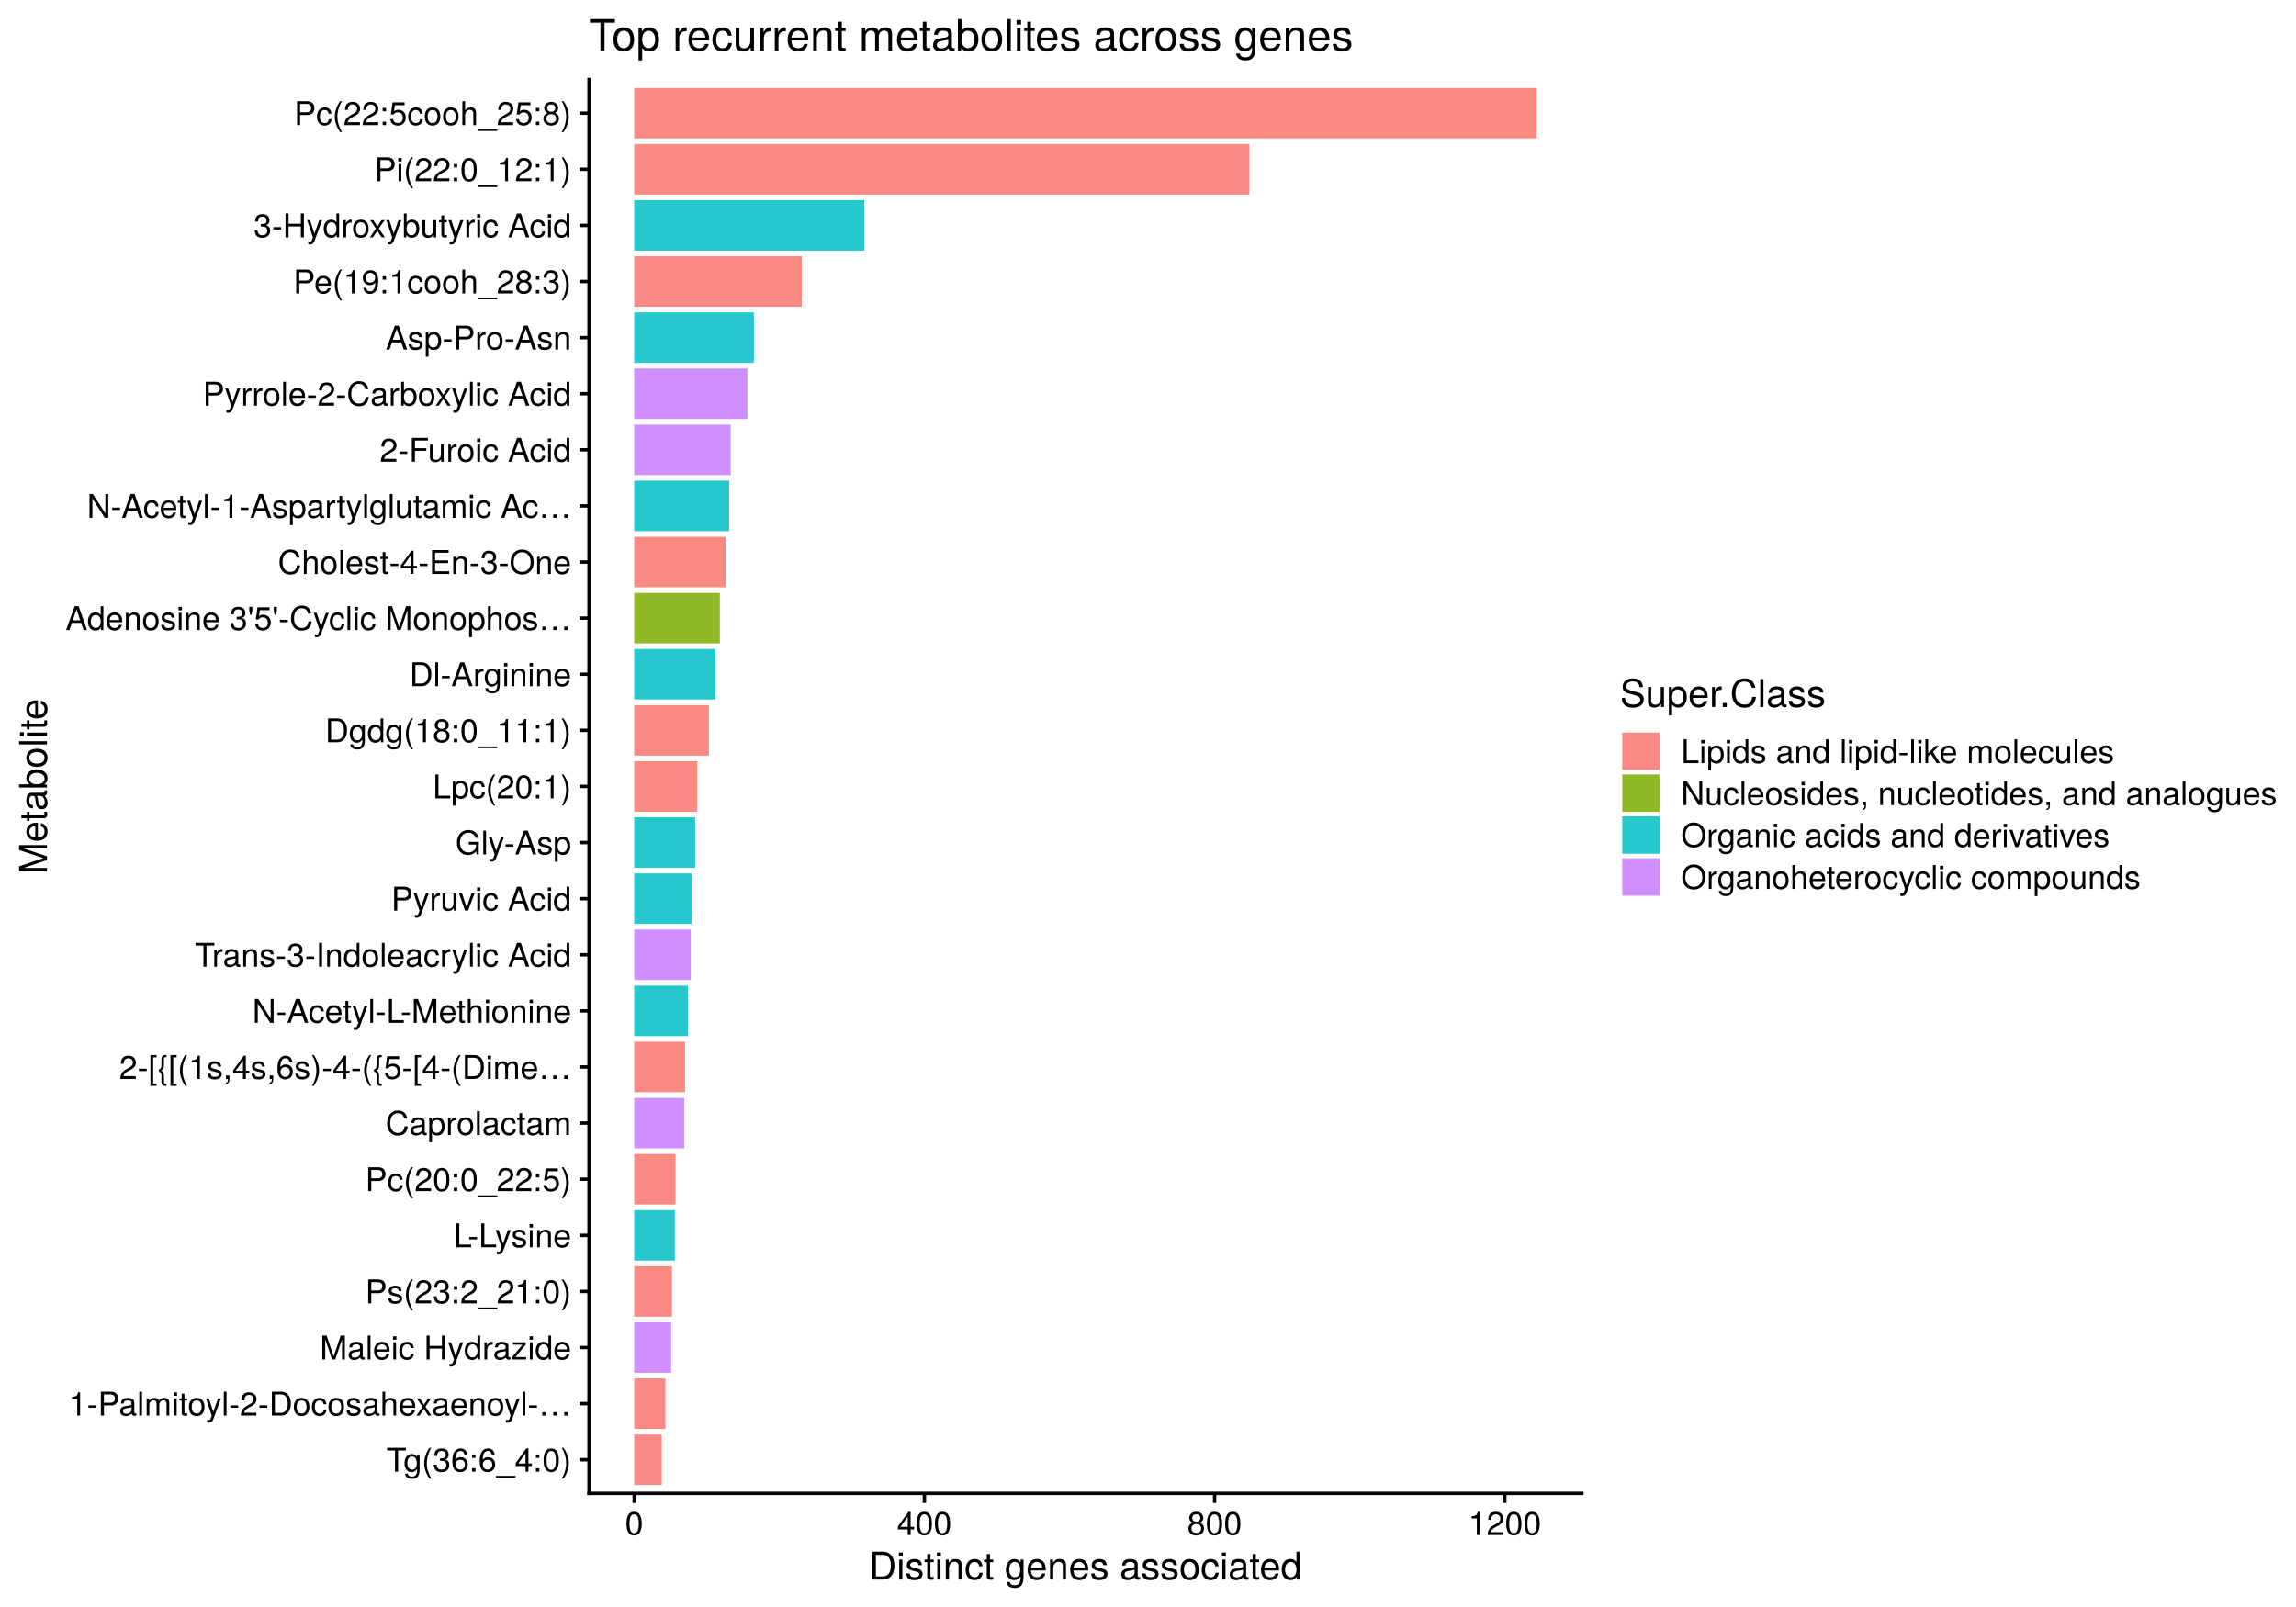
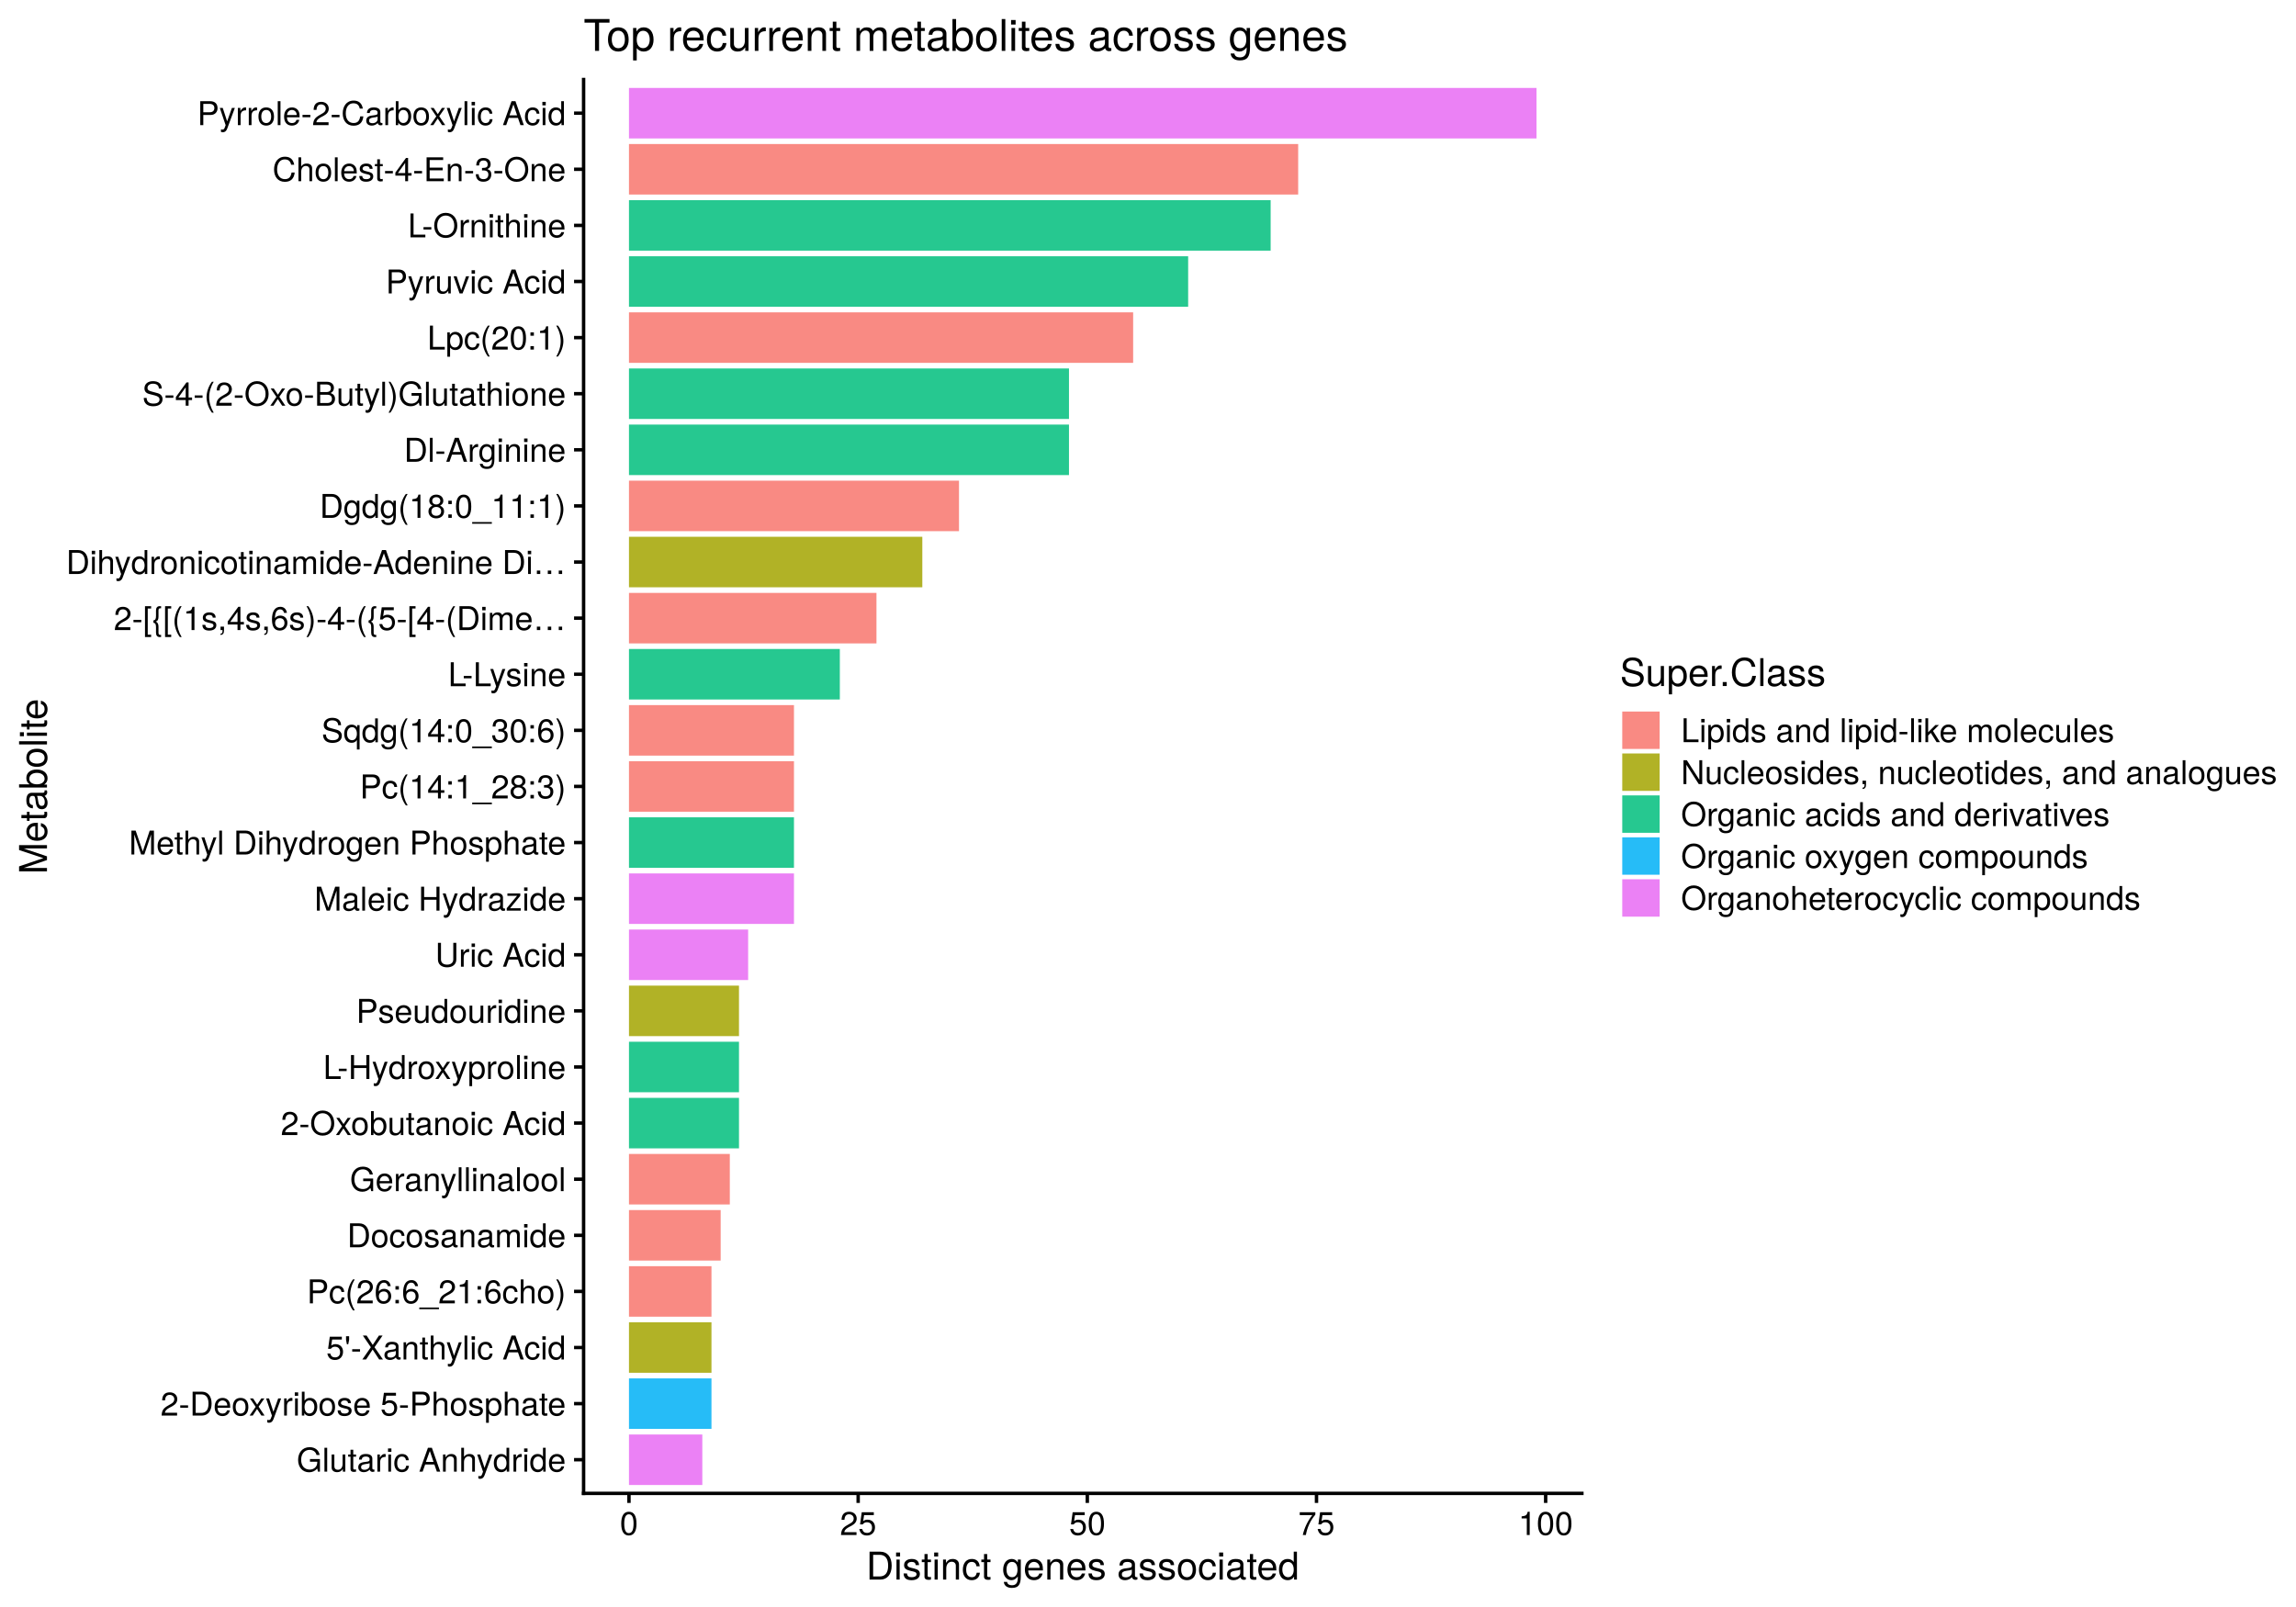
<svg xmlns="http://www.w3.org/2000/svg" class="svglite" width="720.00pt" height="504.00pt" viewBox="0 0 720.00 504.00">
  <defs>
    <style type="text/css">
    .svglite line, .svglite polyline, .svglite polygon, .svglite path, .svglite rect, .svglite circle {
      fill: none;
      stroke: #000000;
      stroke-linecap: round;
      stroke-linejoin: round;
      stroke-miterlimit: 10.00;
    }
    .svglite text {
      white-space: pre;
    }
  </style>
  </defs>
  <rect width="100%" height="100%" style="stroke: none; fill: none;" />
  <defs>
    <clipPath id="cpMC4wMHw3MjAuMDB8MC4wMHw1MDQuMDA=">
      <rect x="0.00" y="0.00" width="720.00" height="504.00" />
    </clipPath>
  </defs>
  <g clip-path="url(#cpMC4wMHw3MjAuMDB8MC4wMHw1MDQuMDA=)">
</g>
  <defs>
-     <clipPath id="cpMTg0LjcyfDQ5Ni4wNnwyNC45NHw0NjguMzc=">
-       <rect x="184.72" y="24.94" width="311.33" height="443.44" />
+     <clipPath id="cpMTgzLjAxfDQ5Ni4wNnwyNC45NHw0NjguMzc=">
+       <rect x="183.01" y="24.94" width="313.04" height="443.44" />
    </clipPath>
  </defs>
-   <g clip-path="url(#cpMTg0LjcyfDQ5Ni4wNnwyNC45NHw0NjguMzc=)">
-     <rect x="198.88" y="27.58" width="283.03" height="15.84" style="stroke-width: 1.07; stroke: none; stroke-linecap: butt; stroke-linejoin: miter; fill: #F8766D; fill-opacity: 0.85;" />
-     <rect x="198.88" y="45.17" width="192.93" height="15.84" style="stroke-width: 1.07; stroke: none; stroke-linecap: butt; stroke-linejoin: miter; fill: #F8766D; fill-opacity: 0.85;" />
-     <rect x="198.88" y="62.77" width="72.12" height="15.84" style="stroke-width: 1.07; stroke: none; stroke-linecap: butt; stroke-linejoin: miter; fill: #00BFC4; fill-opacity: 0.85;" />
-     <rect x="198.88" y="80.37" width="52.56" height="15.84" style="stroke-width: 1.07; stroke: none; stroke-linecap: butt; stroke-linejoin: miter; fill: #F8766D; fill-opacity: 0.85;" />
-     <rect x="198.88" y="97.96" width="37.54" height="15.84" style="stroke-width: 1.07; stroke: none; stroke-linecap: butt; stroke-linejoin: miter; fill: #00BFC4; fill-opacity: 0.85;" />
-     <rect x="198.88" y="115.56" width="35.49" height="15.84" style="stroke-width: 1.07; stroke: none; stroke-linecap: butt; stroke-linejoin: miter; fill: #C77CFF; fill-opacity: 0.85;" />
-     <rect x="198.88" y="133.16" width="30.26" height="15.84" style="stroke-width: 1.07; stroke: none; stroke-linecap: butt; stroke-linejoin: miter; fill: #C77CFF; fill-opacity: 0.85;" />
-     <rect x="198.88" y="150.75" width="29.80" height="15.84" style="stroke-width: 1.07; stroke: none; stroke-linecap: butt; stroke-linejoin: miter; fill: #00BFC4; fill-opacity: 0.85;" />
-     <rect x="198.88" y="168.35" width="28.67" height="15.84" style="stroke-width: 1.07; stroke: none; stroke-linecap: butt; stroke-linejoin: miter; fill: #F8766D; fill-opacity: 0.85;" />
-     <rect x="198.88" y="185.95" width="26.85" height="15.84" style="stroke-width: 1.07; stroke: none; stroke-linecap: butt; stroke-linejoin: miter; fill: #7CAE00; fill-opacity: 0.85;" />
-     <rect x="198.88" y="203.54" width="25.48" height="15.84" style="stroke-width: 1.07; stroke: none; stroke-linecap: butt; stroke-linejoin: miter; fill: #00BFC4; fill-opacity: 0.85;" />
-     <rect x="198.88" y="221.14" width="23.43" height="15.84" style="stroke-width: 1.07; stroke: none; stroke-linecap: butt; stroke-linejoin: miter; fill: #F8766D; fill-opacity: 0.85;" />
-     <rect x="198.88" y="238.74" width="19.79" height="15.84" style="stroke-width: 1.07; stroke: none; stroke-linecap: butt; stroke-linejoin: miter; fill: #F8766D; fill-opacity: 0.85;" />
-     <rect x="198.88" y="256.33" width="19.11" height="15.84" style="stroke-width: 1.07; stroke: none; stroke-linecap: butt; stroke-linejoin: miter; fill: #00BFC4; fill-opacity: 0.85;" />
-     <rect x="198.88" y="273.93" width="17.97" height="15.84" style="stroke-width: 1.07; stroke: none; stroke-linecap: butt; stroke-linejoin: miter; fill: #00BFC4; fill-opacity: 0.85;" />
-     <rect x="198.88" y="291.53" width="17.75" height="15.84" style="stroke-width: 1.07; stroke: none; stroke-linecap: butt; stroke-linejoin: miter; fill: #C77CFF; fill-opacity: 0.85;" />
-     <rect x="198.88" y="309.12" width="16.84" height="15.84" style="stroke-width: 1.07; stroke: none; stroke-linecap: butt; stroke-linejoin: miter; fill: #00BFC4; fill-opacity: 0.85;" />
-     <rect x="198.88" y="326.72" width="15.93" height="15.84" style="stroke-width: 1.07; stroke: none; stroke-linecap: butt; stroke-linejoin: miter; fill: #F8766D; fill-opacity: 0.85;" />
-     <rect x="198.88" y="344.32" width="15.70" height="15.84" style="stroke-width: 1.07; stroke: none; stroke-linecap: butt; stroke-linejoin: miter; fill: #C77CFF; fill-opacity: 0.85;" />
-     <rect x="198.88" y="361.91" width="12.97" height="15.84" style="stroke-width: 1.07; stroke: none; stroke-linecap: butt; stroke-linejoin: miter; fill: #F8766D; fill-opacity: 0.85;" />
-     <rect x="198.88" y="379.51" width="12.74" height="15.84" style="stroke-width: 1.07; stroke: none; stroke-linecap: butt; stroke-linejoin: miter; fill: #00BFC4; fill-opacity: 0.85;" />
-     <rect x="198.88" y="397.11" width="11.83" height="15.84" style="stroke-width: 1.07; stroke: none; stroke-linecap: butt; stroke-linejoin: miter; fill: #F8766D; fill-opacity: 0.85;" />
-     <rect x="198.88" y="414.70" width="11.60" height="15.84" style="stroke-width: 1.07; stroke: none; stroke-linecap: butt; stroke-linejoin: miter; fill: #C77CFF; fill-opacity: 0.85;" />
-     <rect x="198.88" y="432.30" width="9.78" height="15.84" style="stroke-width: 1.07; stroke: none; stroke-linecap: butt; stroke-linejoin: miter; fill: #F8766D; fill-opacity: 0.85;" />
-     <rect x="198.88" y="449.90" width="8.65" height="15.84" style="stroke-width: 1.07; stroke: none; stroke-linecap: butt; stroke-linejoin: miter; fill: #F8766D; fill-opacity: 0.85;" />
+   <g clip-path="url(#cpMTgzLjAxfDQ5Ni4wNnwyNC45NHw0NjguMzc=)">
+     <rect x="197.24" y="27.58" width="284.59" height="15.84" style="stroke-width: 1.07; stroke: none; stroke-linecap: butt; stroke-linejoin: miter; fill: #E76BF3; fill-opacity: 0.85;" />
+     <rect x="197.24" y="45.17" width="209.85" height="15.84" style="stroke-width: 1.07; stroke: none; stroke-linecap: butt; stroke-linejoin: miter; fill: #F8766D; fill-opacity: 0.85;" />
+     <rect x="197.24" y="62.77" width="201.22" height="15.84" style="stroke-width: 1.07; stroke: none; stroke-linecap: butt; stroke-linejoin: miter; fill: #00BF7D; fill-opacity: 0.85;" />
+     <rect x="197.24" y="80.37" width="175.35" height="15.84" style="stroke-width: 1.07; stroke: none; stroke-linecap: butt; stroke-linejoin: miter; fill: #00BF7D; fill-opacity: 0.85;" />
+     <rect x="197.24" y="97.96" width="158.10" height="15.84" style="stroke-width: 1.07; stroke: none; stroke-linecap: butt; stroke-linejoin: miter; fill: #F8766D; fill-opacity: 0.85;" />
+     <rect x="197.24" y="133.16" width="137.98" height="15.84" style="stroke-width: 1.07; stroke: none; stroke-linecap: butt; stroke-linejoin: miter; fill: #00BF7D; fill-opacity: 0.85;" />
+     <rect x="197.24" y="115.56" width="137.98" height="15.84" style="stroke-width: 1.07; stroke: none; stroke-linecap: butt; stroke-linejoin: miter; fill: #00BF7D; fill-opacity: 0.85;" />
+     <rect x="197.24" y="150.75" width="103.49" height="15.84" style="stroke-width: 1.07; stroke: none; stroke-linecap: butt; stroke-linejoin: miter; fill: #F8766D; fill-opacity: 0.85;" />
+     <rect x="197.24" y="168.35" width="91.99" height="15.84" style="stroke-width: 1.07; stroke: none; stroke-linecap: butt; stroke-linejoin: miter; fill: #A3A500; fill-opacity: 0.85;" />
+     <rect x="197.24" y="185.95" width="77.61" height="15.84" style="stroke-width: 1.07; stroke: none; stroke-linecap: butt; stroke-linejoin: miter; fill: #F8766D; fill-opacity: 0.85;" />
+     <rect x="197.24" y="203.54" width="66.12" height="15.84" style="stroke-width: 1.07; stroke: none; stroke-linecap: butt; stroke-linejoin: miter; fill: #00BF7D; fill-opacity: 0.85;" />
+     <rect x="197.24" y="273.93" width="51.74" height="15.84" style="stroke-width: 1.07; stroke: none; stroke-linecap: butt; stroke-linejoin: miter; fill: #E76BF3; fill-opacity: 0.85;" />
+     <rect x="197.24" y="256.33" width="51.74" height="15.84" style="stroke-width: 1.07; stroke: none; stroke-linecap: butt; stroke-linejoin: miter; fill: #00BF7D; fill-opacity: 0.85;" />
+     <rect x="197.24" y="221.14" width="51.74" height="15.84" style="stroke-width: 1.07; stroke: none; stroke-linecap: butt; stroke-linejoin: miter; fill: #F8766D; fill-opacity: 0.85;" />
+     <rect x="197.24" y="238.74" width="51.74" height="15.84" style="stroke-width: 1.07; stroke: none; stroke-linecap: butt; stroke-linejoin: miter; fill: #F8766D; fill-opacity: 0.85;" />
+     <rect x="197.24" y="291.53" width="37.37" height="15.84" style="stroke-width: 1.07; stroke: none; stroke-linecap: butt; stroke-linejoin: miter; fill: #E76BF3; fill-opacity: 0.85;" />
+     <rect x="197.24" y="344.32" width="34.50" height="15.84" style="stroke-width: 1.07; stroke: none; stroke-linecap: butt; stroke-linejoin: miter; fill: #00BF7D; fill-opacity: 0.85;" />
+     <rect x="197.24" y="309.12" width="34.50" height="15.84" style="stroke-width: 1.07; stroke: none; stroke-linecap: butt; stroke-linejoin: miter; fill: #A3A500; fill-opacity: 0.85;" />
+     <rect x="197.24" y="326.72" width="34.50" height="15.84" style="stroke-width: 1.07; stroke: none; stroke-linecap: butt; stroke-linejoin: miter; fill: #00BF7D; fill-opacity: 0.85;" />
+     <rect x="197.24" y="361.91" width="31.62" height="15.84" style="stroke-width: 1.07; stroke: none; stroke-linecap: butt; stroke-linejoin: miter; fill: #F8766D; fill-opacity: 0.85;" />
+     <rect x="197.24" y="379.51" width="28.75" height="15.84" style="stroke-width: 1.07; stroke: none; stroke-linecap: butt; stroke-linejoin: miter; fill: #F8766D; fill-opacity: 0.85;" />
+     <rect x="197.24" y="432.30" width="25.87" height="15.84" style="stroke-width: 1.07; stroke: none; stroke-linecap: butt; stroke-linejoin: miter; fill: #00B0F6; fill-opacity: 0.85;" />
+     <rect x="197.24" y="414.70" width="25.87" height="15.84" style="stroke-width: 1.07; stroke: none; stroke-linecap: butt; stroke-linejoin: miter; fill: #A3A500; fill-opacity: 0.85;" />
+     <rect x="197.24" y="397.11" width="25.87" height="15.84" style="stroke-width: 1.07; stroke: none; stroke-linecap: butt; stroke-linejoin: miter; fill: #F8766D; fill-opacity: 0.85;" />
+     <rect x="197.24" y="449.90" width="23.00" height="15.84" style="stroke-width: 1.07; stroke: none; stroke-linecap: butt; stroke-linejoin: miter; fill: #E76BF3; fill-opacity: 0.85;" />
  </g>
  <g clip-path="url(#cpMC4wMHw3MjAuMDB8MC4wMHw1MDQuMDA=)">
-     <polyline points="184.72,468.37 184.72,24.94 " style="stroke-width: 1.07; stroke-linecap: square;" />
-     <text x="179.17" y="461.56" text-anchor="end" style="font-size: 10.29px; font-weight: 0; font-family: &quot;TeX Gyre Heros&quot;;" textLength="58.87px" lengthAdjust="spacingAndGlyphs">Tg(36:6_4:0)</text>
-     <text x="179.17" y="443.97" text-anchor="end" style="font-size: 10.29px; font-weight: 0; font-family: &quot;TeX Gyre Heros&quot;;" textLength="158.84px" lengthAdjust="spacingAndGlyphs">1-Palmitoyl-2-Docosahexaenoyl-…</text>
-     <text x="179.17" y="426.37" text-anchor="end" style="font-size: 10.29px; font-weight: 0; font-family: &quot;TeX Gyre Heros&quot;;" textLength="78.84px" lengthAdjust="spacingAndGlyphs">Maleic Hydrazide</text>
-     <text x="179.17" y="408.77" text-anchor="end" style="font-size: 10.29px; font-weight: 0; font-family: &quot;TeX Gyre Heros&quot;;" textLength="64.58px" lengthAdjust="spacingAndGlyphs">Ps(23:2_21:0)</text>
-     <text x="179.17" y="391.18" text-anchor="end" style="font-size: 10.29px; font-weight: 0; font-family: &quot;TeX Gyre Heros&quot;;" textLength="38.86px" lengthAdjust="spacingAndGlyphs">L-Lysine</text>
-     <text x="179.17" y="373.58" text-anchor="end" style="font-size: 10.29px; font-weight: 0; font-family: &quot;TeX Gyre Heros&quot;;" textLength="64.58px" lengthAdjust="spacingAndGlyphs">Pc(20:0_22:5)</text>
-     <text x="179.17" y="355.98" text-anchor="end" style="font-size: 10.29px; font-weight: 0; font-family: &quot;TeX Gyre Heros&quot;;" textLength="58.28px" lengthAdjust="spacingAndGlyphs">Caprolactam</text>
-     <text x="179.17" y="338.39" text-anchor="end" style="font-size: 10.29px; font-weight: 0; font-family: &quot;TeX Gyre Heros&quot;;" textLength="141.71px" lengthAdjust="spacingAndGlyphs">2-[{[(1s,4s,6s)-4-({5-[4-(Dime…</text>
-     <text x="179.17" y="320.79" text-anchor="end" style="font-size: 10.29px; font-weight: 0; font-family: &quot;TeX Gyre Heros&quot;;" textLength="101.70px" lengthAdjust="spacingAndGlyphs">N-Acetyl-L-Methionine</text>
-     <text x="179.17" y="303.19" text-anchor="end" style="font-size: 10.29px; font-weight: 0; font-family: &quot;TeX Gyre Heros&quot;;" textLength="118.84px" lengthAdjust="spacingAndGlyphs">Trans-3-Indoleacrylic Acid</text>
-     <text x="179.17" y="285.60" text-anchor="end" style="font-size: 10.29px; font-weight: 0; font-family: &quot;TeX Gyre Heros&quot;;" textLength="56.56px" lengthAdjust="spacingAndGlyphs">Pyruvic Acid</text>
-     <text x="179.17" y="268.00" text-anchor="end" style="font-size: 10.29px; font-weight: 0; font-family: &quot;TeX Gyre Heros&quot;;" textLength="36.56px" lengthAdjust="spacingAndGlyphs">Gly-Asp</text>
-     <text x="179.17" y="250.40" text-anchor="end" style="font-size: 10.29px; font-weight: 0; font-family: &quot;TeX Gyre Heros&quot;;" textLength="43.44px" lengthAdjust="spacingAndGlyphs">Lpc(20:1)</text>
-     <text x="179.17" y="232.81" text-anchor="end" style="font-size: 10.29px; font-weight: 0; font-family: &quot;TeX Gyre Heros&quot;;" textLength="77.16px" lengthAdjust="spacingAndGlyphs">Dgdg(18:0_11:1)</text>
-     <text x="179.17" y="215.21" text-anchor="end" style="font-size: 10.29px; font-weight: 0; font-family: &quot;TeX Gyre Heros&quot;;" textLength="50.85px" lengthAdjust="spacingAndGlyphs">Dl-Arginine</text>
-     <text x="179.17" y="197.61" text-anchor="end" style="font-size: 10.29px; font-weight: 0; font-family: &quot;TeX Gyre Heros&quot;;" textLength="158.78px" lengthAdjust="spacingAndGlyphs">Adenosine 3'5'-Cyclic Monophos…</text>
-     <text x="179.17" y="180.02" text-anchor="end" style="font-size: 10.29px; font-weight: 0; font-family: &quot;TeX Gyre Heros&quot;;" textLength="92.00px" lengthAdjust="spacingAndGlyphs">Cholest-4-En-3-One</text>
-     <text x="179.17" y="162.42" text-anchor="end" style="font-size: 10.29px; font-weight: 0; font-family: &quot;TeX Gyre Heros&quot;;" textLength="151.96px" lengthAdjust="spacingAndGlyphs">N-Acetyl-1-Aspartylglutamic Ac…</text>
-     <text x="179.17" y="144.82" text-anchor="end" style="font-size: 10.29px; font-weight: 0; font-family: &quot;TeX Gyre Heros&quot;;" textLength="60.56px" lengthAdjust="spacingAndGlyphs">2-Furoic Acid</text>
-     <text x="179.17" y="127.23" text-anchor="end" style="font-size: 10.29px; font-weight: 0; font-family: &quot;TeX Gyre Heros&quot;;" textLength="115.98px" lengthAdjust="spacingAndGlyphs">Pyrrole-2-Carboxylic Acid</text>
-     <text x="179.17" y="109.63" text-anchor="end" style="font-size: 10.29px; font-weight: 0; font-family: &quot;TeX Gyre Heros&quot;;" textLength="58.28px" lengthAdjust="spacingAndGlyphs">Asp-Pro-Asn</text>
-     <text x="179.17" y="92.03" text-anchor="end" style="font-size: 10.29px; font-weight: 0; font-family: &quot;TeX Gyre Heros&quot;;" textLength="87.45px" lengthAdjust="spacingAndGlyphs">Pe(19:1cooh_28:3)</text>
-     <text x="179.17" y="74.44" text-anchor="end" style="font-size: 10.29px; font-weight: 0; font-family: &quot;TeX Gyre Heros&quot;;" textLength="99.99px" lengthAdjust="spacingAndGlyphs">3-Hydroxybutyric Acid</text>
-     <text x="179.17" y="56.84" text-anchor="end" style="font-size: 10.29px; font-weight: 0; font-family: &quot;TeX Gyre Heros&quot;;" textLength="61.73px" lengthAdjust="spacingAndGlyphs">Pi(22:0_12:1)</text>
-     <text x="179.17" y="39.24" text-anchor="end" style="font-size: 10.29px; font-weight: 0; font-family: &quot;TeX Gyre Heros&quot;;" textLength="86.88px" lengthAdjust="spacingAndGlyphs">Pc(22:5cooh_25:8)</text>
-     <polyline points="181.74,457.81 184.72,457.81 " style="stroke-width: 1.07; stroke-linecap: butt;" />
-     <polyline points="181.74,440.22 184.72,440.22 " style="stroke-width: 1.07; stroke-linecap: butt;" />
-     <polyline points="181.74,422.62 184.72,422.62 " style="stroke-width: 1.07; stroke-linecap: butt;" />
-     <polyline points="181.74,405.02 184.72,405.02 " style="stroke-width: 1.07; stroke-linecap: butt;" />
-     <polyline points="181.74,387.43 184.72,387.43 " style="stroke-width: 1.07; stroke-linecap: butt;" />
-     <polyline points="181.74,369.83 184.72,369.83 " style="stroke-width: 1.07; stroke-linecap: butt;" />
-     <polyline points="181.74,352.23 184.72,352.23 " style="stroke-width: 1.07; stroke-linecap: butt;" />
-     <polyline points="181.74,334.64 184.72,334.64 " style="stroke-width: 1.07; stroke-linecap: butt;" />
-     <polyline points="181.74,317.04 184.72,317.04 " style="stroke-width: 1.07; stroke-linecap: butt;" />
-     <polyline points="181.74,299.44 184.72,299.44 " style="stroke-width: 1.07; stroke-linecap: butt;" />
-     <polyline points="181.74,281.85 184.72,281.85 " style="stroke-width: 1.07; stroke-linecap: butt;" />
-     <polyline points="181.74,264.25 184.72,264.25 " style="stroke-width: 1.07; stroke-linecap: butt;" />
-     <polyline points="181.74,246.65 184.72,246.65 " style="stroke-width: 1.07; stroke-linecap: butt;" />
-     <polyline points="181.74,229.06 184.72,229.06 " style="stroke-width: 1.07; stroke-linecap: butt;" />
-     <polyline points="181.74,211.46 184.72,211.46 " style="stroke-width: 1.07; stroke-linecap: butt;" />
-     <polyline points="181.74,193.86 184.72,193.86 " style="stroke-width: 1.07; stroke-linecap: butt;" />
-     <polyline points="181.74,176.27 184.72,176.27 " style="stroke-width: 1.07; stroke-linecap: butt;" />
-     <polyline points="181.74,158.67 184.72,158.67 " style="stroke-width: 1.07; stroke-linecap: butt;" />
-     <polyline points="181.74,141.07 184.72,141.07 " style="stroke-width: 1.07; stroke-linecap: butt;" />
-     <polyline points="181.74,123.48 184.72,123.48 " style="stroke-width: 1.07; stroke-linecap: butt;" />
-     <polyline points="181.74,105.88 184.72,105.88 " style="stroke-width: 1.07; stroke-linecap: butt;" />
-     <polyline points="181.74,88.28 184.72,88.28 " style="stroke-width: 1.07; stroke-linecap: butt;" />
-     <polyline points="181.74,70.69 184.72,70.69 " style="stroke-width: 1.07; stroke-linecap: butt;" />
-     <polyline points="181.74,53.09 184.72,53.09 " style="stroke-width: 1.07; stroke-linecap: butt;" />
-     <polyline points="181.74,35.49 184.72,35.49 " style="stroke-width: 1.07; stroke-linecap: butt;" />
-     <polyline points="184.72,468.37 496.06,468.37 " style="stroke-width: 1.07; stroke-linecap: square;" />
-     <polyline points="198.88,471.36 198.88,468.37 " style="stroke-width: 1.07; stroke-linecap: butt;" />
-     <polyline points="289.88,471.36 289.88,468.37 " style="stroke-width: 1.07; stroke-linecap: butt;" />
-     <polyline points="380.89,471.36 380.89,468.37 " style="stroke-width: 1.07; stroke-linecap: butt;" />
-     <polyline points="471.89,471.36 471.89,468.37 " style="stroke-width: 1.07; stroke-linecap: butt;" />
-     <text x="198.88" y="481.42" text-anchor="middle" style="font-size: 10.29px; font-weight: 0; font-family: &quot;TeX Gyre Heros&quot;;" textLength="5.72px" lengthAdjust="spacingAndGlyphs">0</text>
-     <text x="289.88" y="481.42" text-anchor="middle" style="font-size: 10.29px; font-weight: 0; font-family: &quot;TeX Gyre Heros&quot;;" textLength="17.15px" lengthAdjust="spacingAndGlyphs">400</text>
-     <text x="380.89" y="481.42" text-anchor="middle" style="font-size: 10.29px; font-weight: 0; font-family: &quot;TeX Gyre Heros&quot;;" textLength="17.15px" lengthAdjust="spacingAndGlyphs">800</text>
-     <text x="471.89" y="481.42" text-anchor="middle" style="font-size: 10.29px; font-weight: 0; font-family: &quot;TeX Gyre Heros&quot;;" textLength="22.87px" lengthAdjust="spacingAndGlyphs">1200</text>
-     <text x="340.39" y="495.40" text-anchor="middle" style="font-size: 12.00px; font-weight: 0; font-family: &quot;TeX Gyre Heros&quot;;" textLength="136.05px" lengthAdjust="spacingAndGlyphs">Distinct genes associated</text>
+     <polyline points="183.01,468.37 183.01,24.94 " style="stroke-width: 1.07; stroke-linecap: square;" />
+     <text x="177.46" y="461.56" text-anchor="end" style="font-size: 10.29px; font-weight: 0; font-family: &quot;TeX Gyre Heros&quot;;" textLength="84.57px" lengthAdjust="spacingAndGlyphs">Glutaric Anhydride</text>
+     <text x="177.46" y="443.97" text-anchor="end" style="font-size: 10.29px; font-weight: 0; font-family: &quot;TeX Gyre Heros&quot;;" textLength="127.44px" lengthAdjust="spacingAndGlyphs">2-Deoxyribose 5-Phosphate</text>
+     <text x="177.46" y="426.37" text-anchor="end" style="font-size: 10.29px; font-weight: 0; font-family: &quot;TeX Gyre Heros&quot;;" textLength="75.67px" lengthAdjust="spacingAndGlyphs">5'-Xanthylic Acid</text>
+     <text x="177.46" y="408.77" text-anchor="end" style="font-size: 10.29px; font-weight: 0; font-family: &quot;TeX Gyre Heros&quot;;" textLength="81.16px" lengthAdjust="spacingAndGlyphs">Pc(26:6_21:6cho)</text>
+     <text x="177.46" y="391.18" text-anchor="end" style="font-size: 10.29px; font-weight: 0; font-family: &quot;TeX Gyre Heros&quot;;" textLength="68.57px" lengthAdjust="spacingAndGlyphs">Docosanamide</text>
+     <text x="177.46" y="373.58" text-anchor="end" style="font-size: 10.29px; font-weight: 0; font-family: &quot;TeX Gyre Heros&quot;;" textLength="68.00px" lengthAdjust="spacingAndGlyphs">Geranyllinalool</text>
+     <text x="177.46" y="355.98" text-anchor="end" style="font-size: 10.29px; font-weight: 0; font-family: &quot;TeX Gyre Heros&quot;;" textLength="89.72px" lengthAdjust="spacingAndGlyphs">2-Oxobutanoic Acid</text>
+     <text x="177.46" y="338.39" text-anchor="end" style="font-size: 10.29px; font-weight: 0; font-family: &quot;TeX Gyre Heros&quot;;" textLength="77.71px" lengthAdjust="spacingAndGlyphs">L-Hydroxyproline</text>
+     <text x="177.46" y="320.79" text-anchor="end" style="font-size: 10.29px; font-weight: 0; font-family: &quot;TeX Gyre Heros&quot;;" textLength="65.72px" lengthAdjust="spacingAndGlyphs">Pseudouridine</text>
+     <text x="177.46" y="303.19" text-anchor="end" style="font-size: 10.29px; font-weight: 0; font-family: &quot;TeX Gyre Heros&quot;;" textLength="41.13px" lengthAdjust="spacingAndGlyphs">Uric Acid</text>
+     <text x="177.46" y="285.60" text-anchor="end" style="font-size: 10.29px; font-weight: 0; font-family: &quot;TeX Gyre Heros&quot;;" textLength="78.84px" lengthAdjust="spacingAndGlyphs">Maleic Hydrazide</text>
+     <text x="177.46" y="268.00" text-anchor="end" style="font-size: 10.29px; font-weight: 0; font-family: &quot;TeX Gyre Heros&quot;;" textLength="137.72px" lengthAdjust="spacingAndGlyphs">Methyl Dihydrogen Phosphate</text>
+     <text x="177.46" y="250.40" text-anchor="end" style="font-size: 10.29px; font-weight: 0; font-family: &quot;TeX Gyre Heros&quot;;" textLength="64.58px" lengthAdjust="spacingAndGlyphs">Pc(14:1_28:3)</text>
+     <text x="177.46" y="232.81" text-anchor="end" style="font-size: 10.29px; font-weight: 0; font-family: &quot;TeX Gyre Heros&quot;;" textLength="76.59px" lengthAdjust="spacingAndGlyphs">Sqdg(14:0_30:6)</text>
+     <text x="177.46" y="215.21" text-anchor="end" style="font-size: 10.29px; font-weight: 0; font-family: &quot;TeX Gyre Heros&quot;;" textLength="38.86px" lengthAdjust="spacingAndGlyphs">L-Lysine</text>
+     <text x="177.46" y="197.61" text-anchor="end" style="font-size: 10.29px; font-weight: 0; font-family: &quot;TeX Gyre Heros&quot;;" textLength="141.71px" lengthAdjust="spacingAndGlyphs">2-[{[(1s,4s,6s)-4-({5-[4-(Dime…</text>
+     <text x="177.46" y="180.02" text-anchor="end" style="font-size: 10.29px; font-weight: 0; font-family: &quot;TeX Gyre Heros&quot;;" textLength="157.13px" lengthAdjust="spacingAndGlyphs">Dihydronicotinamide-Adenine Di…</text>
+     <text x="177.46" y="162.42" text-anchor="end" style="font-size: 10.29px; font-weight: 0; font-family: &quot;TeX Gyre Heros&quot;;" textLength="77.16px" lengthAdjust="spacingAndGlyphs">Dgdg(18:0_11:1)</text>
+     <text x="177.46" y="144.82" text-anchor="end" style="font-size: 10.29px; font-weight: 0; font-family: &quot;TeX Gyre Heros&quot;;" textLength="50.85px" lengthAdjust="spacingAndGlyphs">Dl-Arginine</text>
+     <text x="177.46" y="127.23" text-anchor="end" style="font-size: 10.29px; font-weight: 0; font-family: &quot;TeX Gyre Heros&quot;;" textLength="133.14px" lengthAdjust="spacingAndGlyphs">S-4-(2-Oxo-Butyl)Glutathione</text>
+     <text x="177.46" y="109.63" text-anchor="end" style="font-size: 10.29px; font-weight: 0; font-family: &quot;TeX Gyre Heros&quot;;" textLength="43.44px" lengthAdjust="spacingAndGlyphs">Lpc(20:1)</text>
+     <text x="177.46" y="92.03" text-anchor="end" style="font-size: 10.29px; font-weight: 0; font-family: &quot;TeX Gyre Heros&quot;;" textLength="56.56px" lengthAdjust="spacingAndGlyphs">Pyruvic Acid</text>
+     <text x="177.46" y="74.44" text-anchor="end" style="font-size: 10.29px; font-weight: 0; font-family: &quot;TeX Gyre Heros&quot;;" textLength="50.86px" lengthAdjust="spacingAndGlyphs">L-Ornithine</text>
+     <text x="177.46" y="56.84" text-anchor="end" style="font-size: 10.29px; font-weight: 0; font-family: &quot;TeX Gyre Heros&quot;;" textLength="92.00px" lengthAdjust="spacingAndGlyphs">Cholest-4-En-3-One</text>
+     <text x="177.46" y="39.24" text-anchor="end" style="font-size: 10.29px; font-weight: 0; font-family: &quot;TeX Gyre Heros&quot;;" textLength="115.98px" lengthAdjust="spacingAndGlyphs">Pyrrole-2-Carboxylic Acid</text>
+     <polyline points="180.02,457.81 183.01,457.81 " style="stroke-width: 1.07; stroke-linecap: butt;" />
+     <polyline points="180.02,440.22 183.01,440.22 " style="stroke-width: 1.07; stroke-linecap: butt;" />
+     <polyline points="180.02,422.62 183.01,422.62 " style="stroke-width: 1.07; stroke-linecap: butt;" />
+     <polyline points="180.02,405.02 183.01,405.02 " style="stroke-width: 1.07; stroke-linecap: butt;" />
+     <polyline points="180.02,387.43 183.01,387.43 " style="stroke-width: 1.07; stroke-linecap: butt;" />
+     <polyline points="180.02,369.83 183.01,369.83 " style="stroke-width: 1.07; stroke-linecap: butt;" />
+     <polyline points="180.02,352.23 183.01,352.23 " style="stroke-width: 1.07; stroke-linecap: butt;" />
+     <polyline points="180.02,334.64 183.01,334.64 " style="stroke-width: 1.07; stroke-linecap: butt;" />
+     <polyline points="180.02,317.04 183.01,317.04 " style="stroke-width: 1.07; stroke-linecap: butt;" />
+     <polyline points="180.02,299.44 183.01,299.44 " style="stroke-width: 1.07; stroke-linecap: butt;" />
+     <polyline points="180.02,281.85 183.01,281.85 " style="stroke-width: 1.07; stroke-linecap: butt;" />
+     <polyline points="180.02,264.25 183.01,264.25 " style="stroke-width: 1.07; stroke-linecap: butt;" />
+     <polyline points="180.02,246.65 183.01,246.65 " style="stroke-width: 1.07; stroke-linecap: butt;" />
+     <polyline points="180.02,229.06 183.01,229.06 " style="stroke-width: 1.07; stroke-linecap: butt;" />
+     <polyline points="180.02,211.46 183.01,211.46 " style="stroke-width: 1.07; stroke-linecap: butt;" />
+     <polyline points="180.02,193.86 183.01,193.86 " style="stroke-width: 1.07; stroke-linecap: butt;" />
+     <polyline points="180.02,176.27 183.01,176.27 " style="stroke-width: 1.07; stroke-linecap: butt;" />
+     <polyline points="180.02,158.67 183.01,158.67 " style="stroke-width: 1.07; stroke-linecap: butt;" />
+     <polyline points="180.02,141.07 183.01,141.07 " style="stroke-width: 1.07; stroke-linecap: butt;" />
+     <polyline points="180.02,123.48 183.01,123.48 " style="stroke-width: 1.07; stroke-linecap: butt;" />
+     <polyline points="180.02,105.88 183.01,105.88 " style="stroke-width: 1.07; stroke-linecap: butt;" />
+     <polyline points="180.02,88.28 183.01,88.28 " style="stroke-width: 1.07; stroke-linecap: butt;" />
+     <polyline points="180.02,70.69 183.01,70.69 " style="stroke-width: 1.07; stroke-linecap: butt;" />
+     <polyline points="180.02,53.09 183.01,53.09 " style="stroke-width: 1.07; stroke-linecap: butt;" />
+     <polyline points="180.02,35.49 183.01,35.49 " style="stroke-width: 1.07; stroke-linecap: butt;" />
+     <polyline points="183.01,468.37 496.06,468.37 " style="stroke-width: 1.07; stroke-linecap: square;" />
+     <polyline points="197.24,471.36 197.24,468.37 " style="stroke-width: 1.07; stroke-linecap: butt;" />
+     <polyline points="269.11,471.36 269.11,468.37 " style="stroke-width: 1.07; stroke-linecap: butt;" />
+     <polyline points="340.97,471.36 340.97,468.37 " style="stroke-width: 1.07; stroke-linecap: butt;" />
+     <polyline points="412.84,471.36 412.84,468.37 " style="stroke-width: 1.07; stroke-linecap: butt;" />
+     <polyline points="484.70,471.36 484.70,468.37 " style="stroke-width: 1.07; stroke-linecap: butt;" />
+     <text x="197.24" y="481.42" text-anchor="middle" style="font-size: 10.29px; font-weight: 0; font-family: &quot;TeX Gyre Heros&quot;;" textLength="5.72px" lengthAdjust="spacingAndGlyphs">0</text>
+     <text x="269.11" y="481.42" text-anchor="middle" style="font-size: 10.29px; font-weight: 0; font-family: &quot;TeX Gyre Heros&quot;;" textLength="11.43px" lengthAdjust="spacingAndGlyphs">25</text>
+     <text x="340.97" y="481.42" text-anchor="middle" style="font-size: 10.29px; font-weight: 0; font-family: &quot;TeX Gyre Heros&quot;;" textLength="11.43px" lengthAdjust="spacingAndGlyphs">50</text>
+     <text x="412.84" y="481.42" text-anchor="middle" style="font-size: 10.29px; font-weight: 0; font-family: &quot;TeX Gyre Heros&quot;;" textLength="11.43px" lengthAdjust="spacingAndGlyphs">75</text>
+     <text x="484.70" y="481.42" text-anchor="middle" style="font-size: 10.29px; font-weight: 0; font-family: &quot;TeX Gyre Heros&quot;;" textLength="17.15px" lengthAdjust="spacingAndGlyphs">100</text>
+     <text x="339.53" y="495.40" text-anchor="middle" style="font-size: 12.00px; font-weight: 0; font-family: &quot;TeX Gyre Heros&quot;;" textLength="136.05px" lengthAdjust="spacingAndGlyphs">Distinct genes associated</text>
    <text transform="translate(14.73,246.65) rotate(-90)" text-anchor="middle" style="font-size: 12.00px; font-weight: 0; font-family: &quot;TeX Gyre Heros&quot;;" textLength="55.36px" lengthAdjust="spacingAndGlyphs">Metabolite</text>
-     <text x="508.01" y="221.74" style="font-size: 12.00px; font-weight: 0; font-family: &quot;TeX Gyre Heros&quot;;" textLength="65.35px" lengthAdjust="spacingAndGlyphs">Super.Class</text>
-     <rect x="508.72" y="229.74" width="11.73" height="11.73" style="stroke-width: 1.07; stroke: none; stroke-linecap: butt; stroke-linejoin: miter; fill: #F8766D; fill-opacity: 0.85;" />
-     <rect x="508.72" y="242.89" width="11.73" height="11.73" style="stroke-width: 1.07; stroke: none; stroke-linecap: butt; stroke-linejoin: miter; fill: #7CAE00; fill-opacity: 0.85;" />
-     <rect x="508.72" y="256.04" width="11.73" height="11.73" style="stroke-width: 1.07; stroke: none; stroke-linecap: butt; stroke-linejoin: miter; fill: #00BFC4; fill-opacity: 0.85;" />
-     <rect x="508.72" y="269.19" width="11.73" height="11.73" style="stroke-width: 1.07; stroke: none; stroke-linecap: butt; stroke-linejoin: miter; fill: #C77CFF; fill-opacity: 0.85;" />
-     <text x="527.14" y="239.35" style="font-size: 10.29px; font-weight: 0; font-family: &quot;TeX Gyre Heros&quot;;" textLength="135.99px" lengthAdjust="spacingAndGlyphs">Lipids and lipid-like molecules</text>
-     <text x="527.14" y="252.50" style="font-size: 10.29px; font-weight: 0; font-family: &quot;TeX Gyre Heros&quot;;" textLength="186.88px" lengthAdjust="spacingAndGlyphs">Nucleosides, nucleotides, and analogues</text>
-     <text x="527.14" y="265.65" style="font-size: 10.29px; font-weight: 0; font-family: &quot;TeX Gyre Heros&quot;;" textLength="134.86px" lengthAdjust="spacingAndGlyphs">Organic acids and derivatives</text>
-     <text x="527.14" y="278.80" style="font-size: 10.29px; font-weight: 0; font-family: &quot;TeX Gyre Heros&quot;;" textLength="144.58px" lengthAdjust="spacingAndGlyphs">Organoheterocyclic compounds</text>
-     <text x="184.72" y="15.96" style="font-size: 13.71px; font-weight: 0; font-family: &quot;TeX Gyre Heros&quot;;" textLength="260.42px" lengthAdjust="spacingAndGlyphs">Top recurrent metabolites across genes</text>
+     <text x="508.01" y="215.16" style="font-size: 12.00px; font-weight: 0; font-family: &quot;TeX Gyre Heros&quot;;" textLength="65.35px" lengthAdjust="spacingAndGlyphs">Super.Class</text>
+     <rect x="508.72" y="223.16" width="11.73" height="11.73" style="stroke-width: 1.07; stroke: none; stroke-linecap: butt; stroke-linejoin: miter; fill: #F8766D; fill-opacity: 0.85;" />
+     <rect x="508.72" y="236.31" width="11.73" height="11.73" style="stroke-width: 1.07; stroke: none; stroke-linecap: butt; stroke-linejoin: miter; fill: #A3A500; fill-opacity: 0.85;" />
+     <rect x="508.72" y="249.46" width="11.73" height="11.73" style="stroke-width: 1.07; stroke: none; stroke-linecap: butt; stroke-linejoin: miter; fill: #00BF7D; fill-opacity: 0.85;" />
+     <rect x="508.72" y="262.61" width="11.73" height="11.73" style="stroke-width: 1.07; stroke: none; stroke-linecap: butt; stroke-linejoin: miter; fill: #00B0F6; fill-opacity: 0.85;" />
+     <rect x="508.72" y="275.76" width="11.73" height="11.73" style="stroke-width: 1.07; stroke: none; stroke-linecap: butt; stroke-linejoin: miter; fill: #E76BF3; fill-opacity: 0.85;" />
+     <text x="527.14" y="232.77" style="font-size: 10.29px; font-weight: 0; font-family: &quot;TeX Gyre Heros&quot;;" textLength="135.99px" lengthAdjust="spacingAndGlyphs">Lipids and lipid-like molecules</text>
+     <text x="527.14" y="245.92" style="font-size: 10.29px; font-weight: 0; font-family: &quot;TeX Gyre Heros&quot;;" textLength="186.88px" lengthAdjust="spacingAndGlyphs">Nucleosides, nucleotides, and analogues</text>
+     <text x="527.14" y="259.08" style="font-size: 10.29px; font-weight: 0; font-family: &quot;TeX Gyre Heros&quot;;" textLength="134.86px" lengthAdjust="spacingAndGlyphs">Organic acids and derivatives</text>
+     <text x="527.14" y="272.23" style="font-size: 10.29px; font-weight: 0; font-family: &quot;TeX Gyre Heros&quot;;" textLength="128.01px" lengthAdjust="spacingAndGlyphs">Organic oxygen compounds</text>
+     <text x="527.14" y="285.38" style="font-size: 10.29px; font-weight: 0; font-family: &quot;TeX Gyre Heros&quot;;" textLength="144.58px" lengthAdjust="spacingAndGlyphs">Organoheterocyclic compounds</text>
+     <text x="183.01" y="15.96" style="font-size: 13.71px; font-weight: 0; font-family: &quot;TeX Gyre Heros&quot;;" textLength="260.42px" lengthAdjust="spacingAndGlyphs">Top recurrent metabolites across genes</text>
  </g>
</svg>
